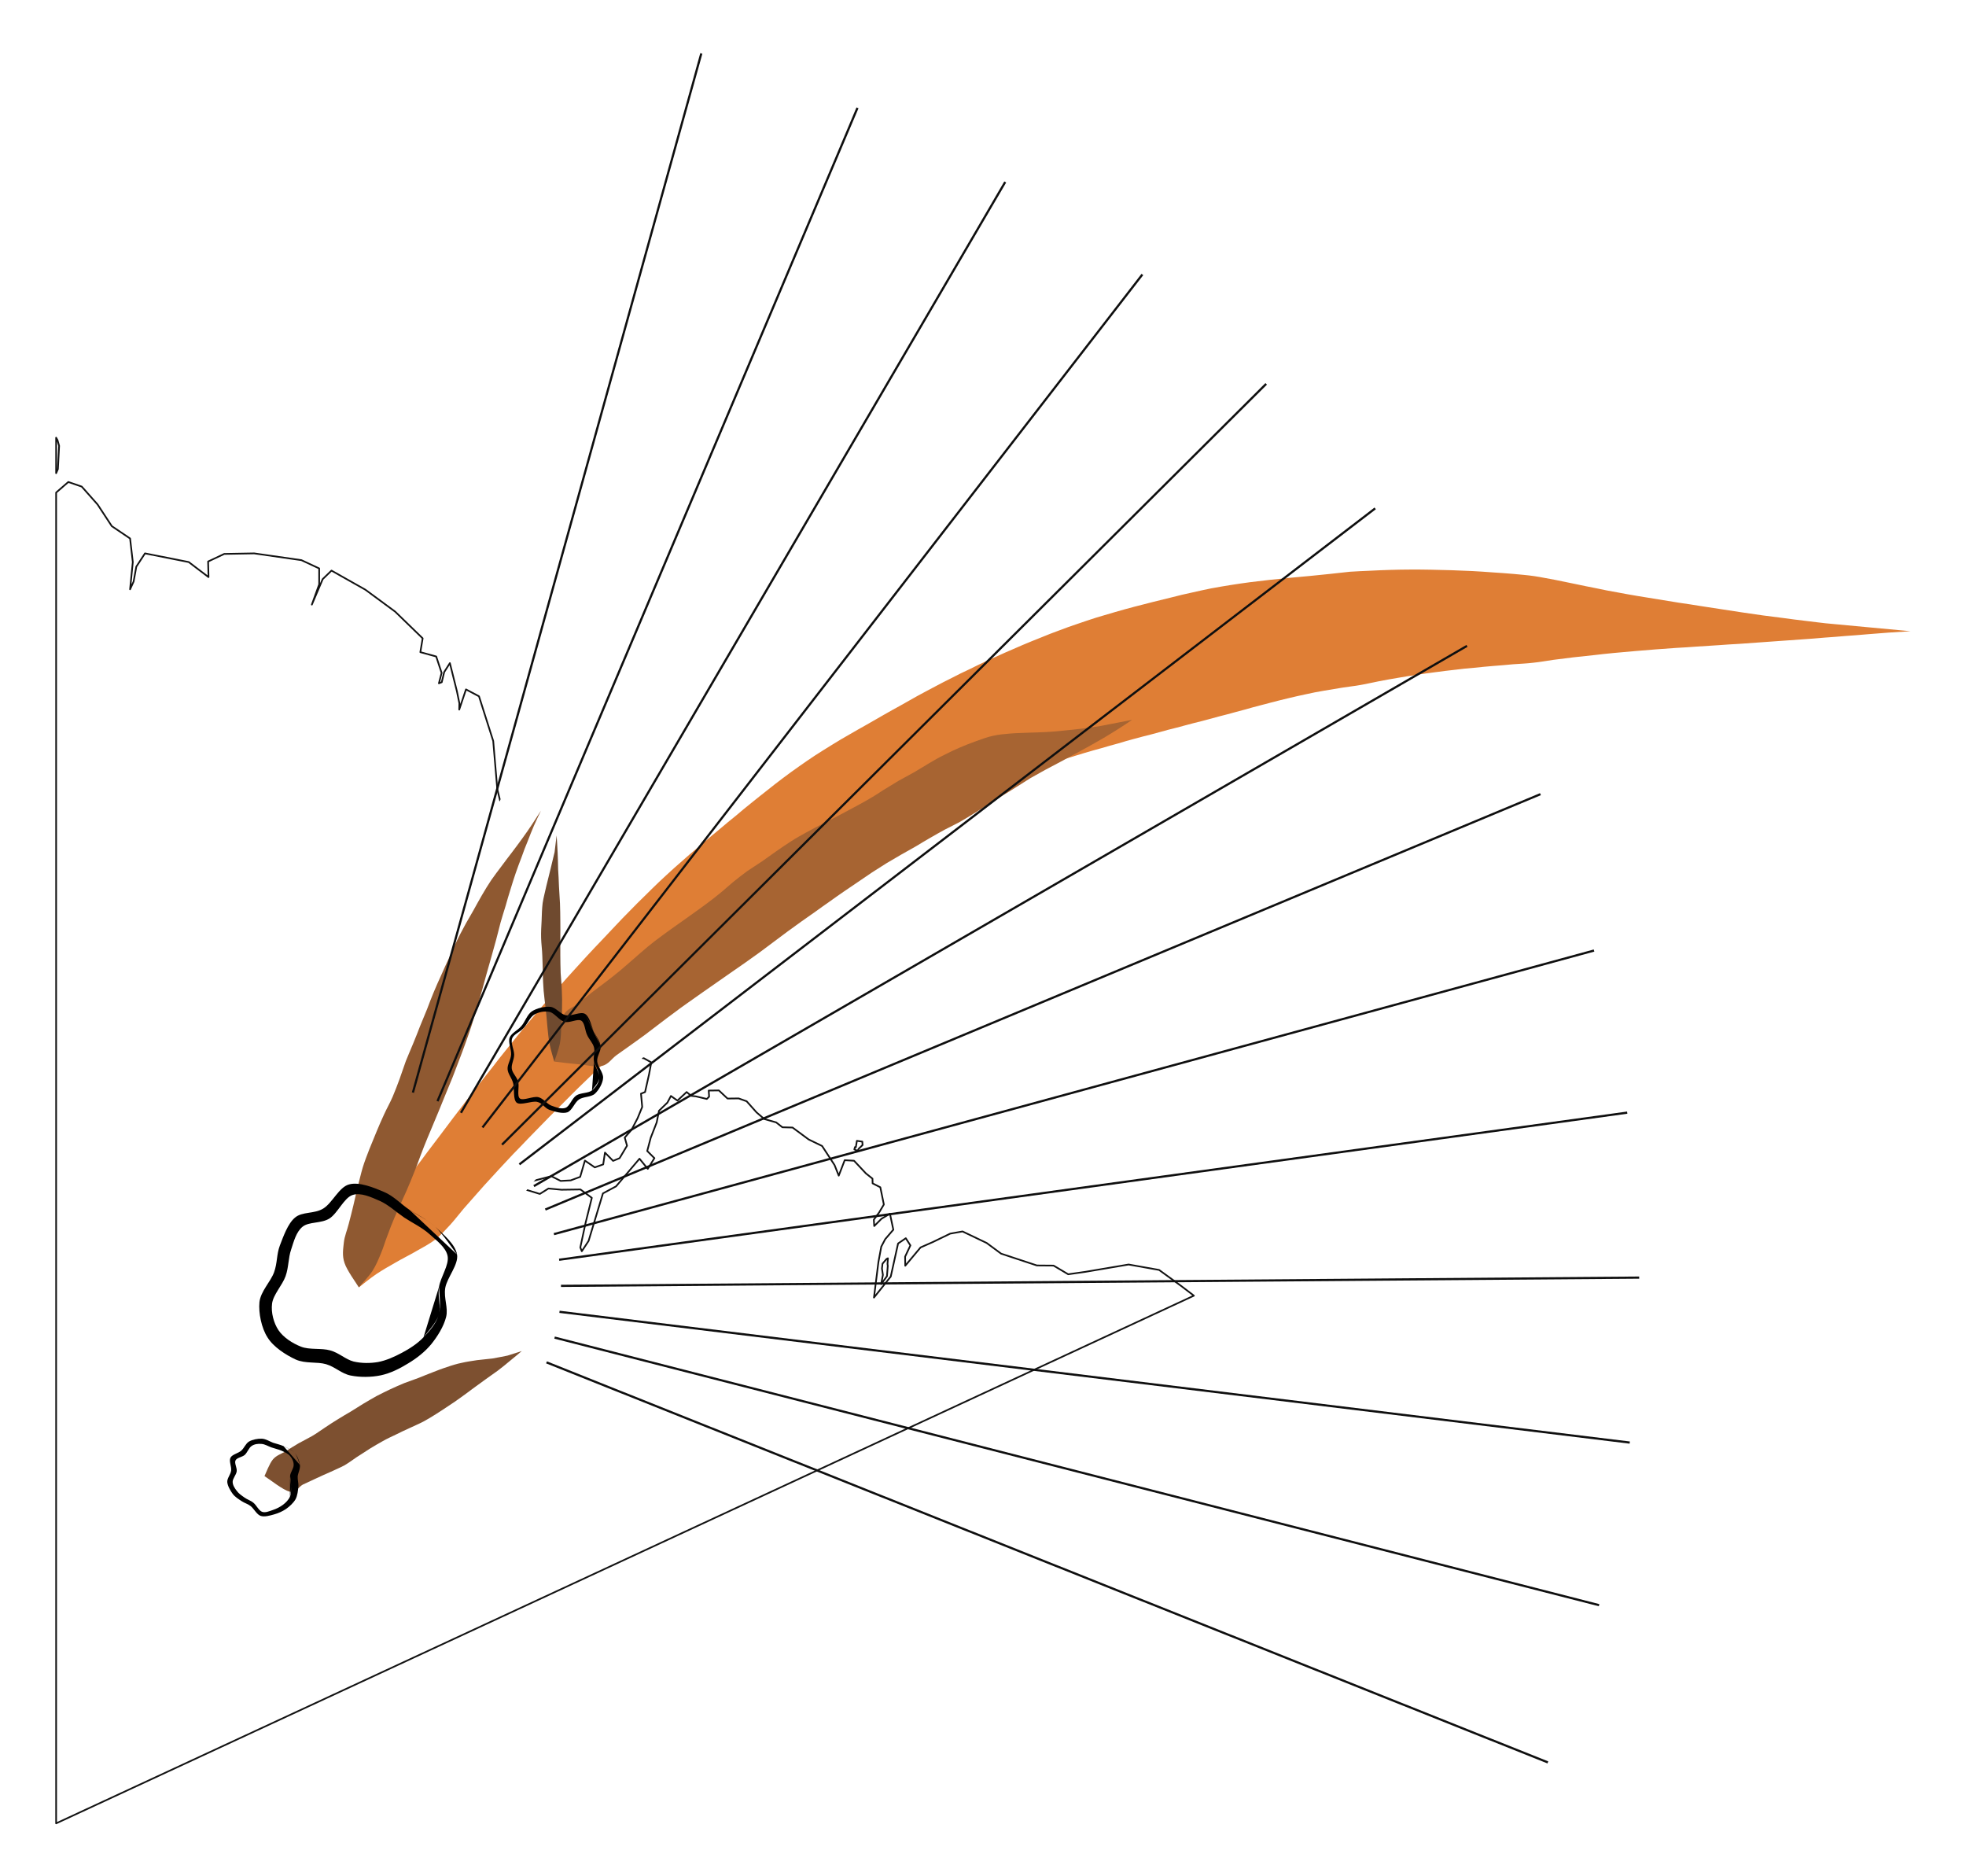
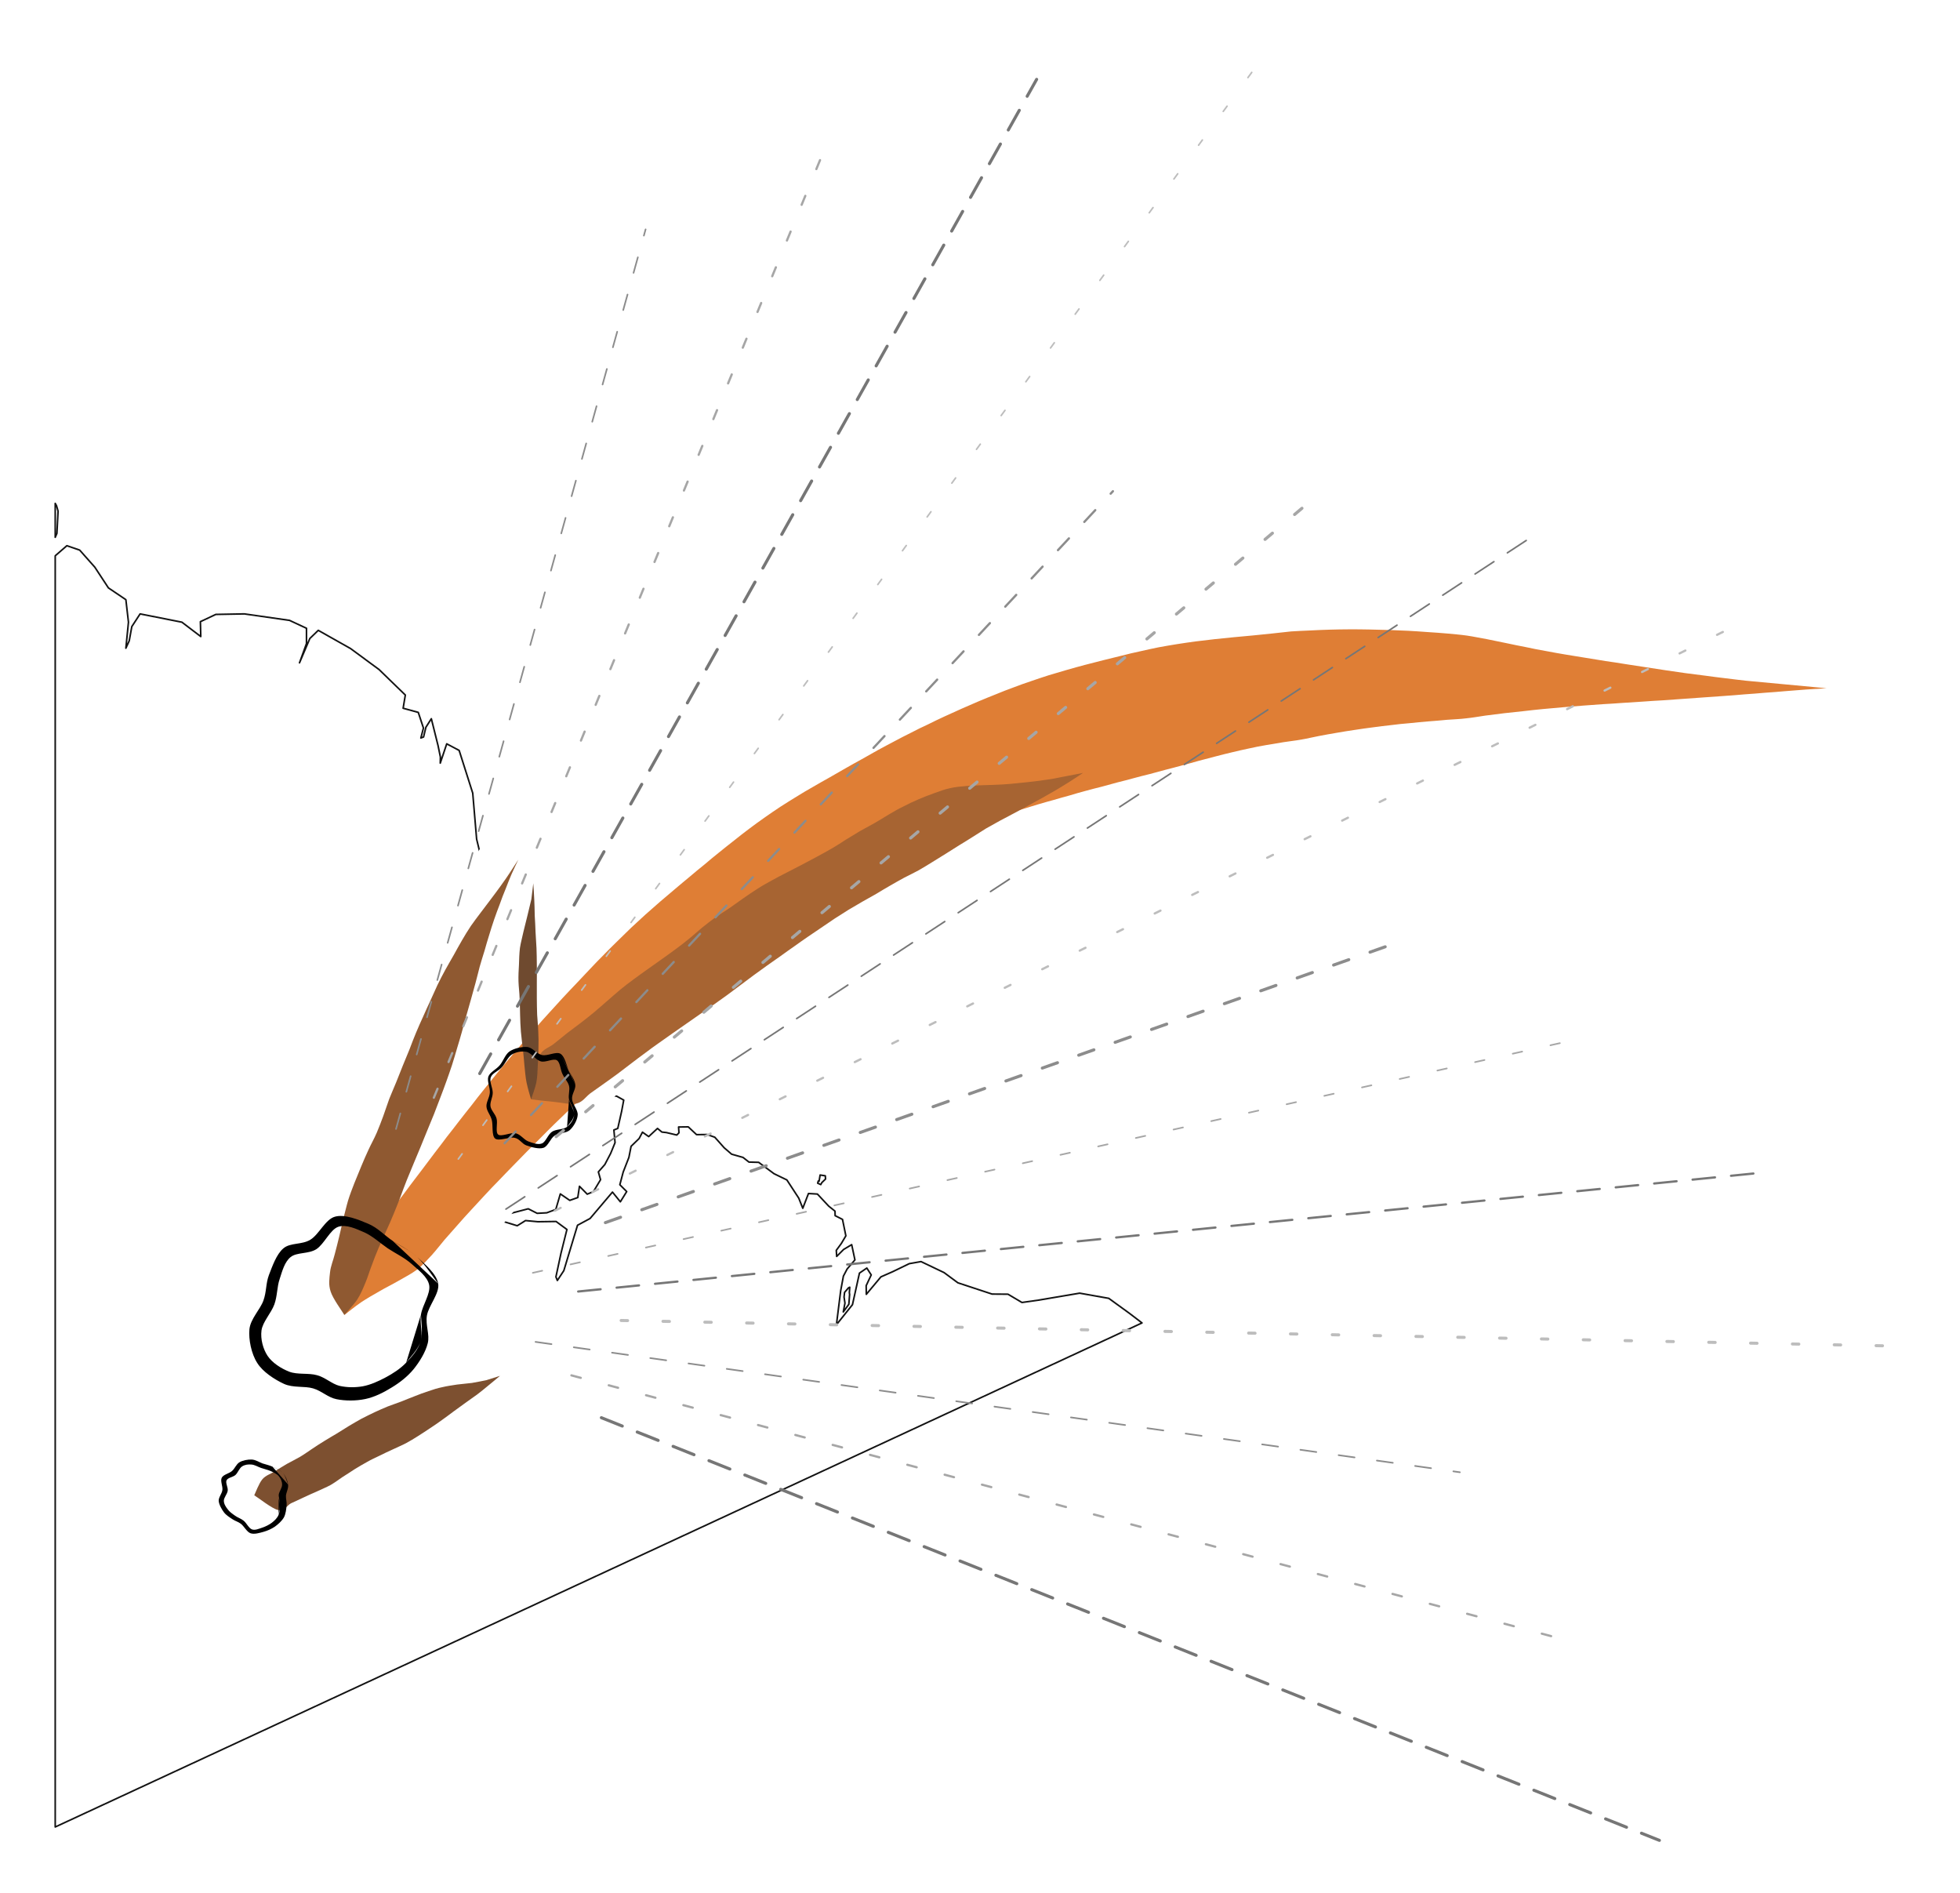
- <svg xmlns="http://www.w3.org/2000/svg" viewBox="49 -64 1167 1113" width="1167" height="1113" role="img" aria-label="Traços que partem de focos e se dissipam em comprimentos diferentes">
-   <rect x="-534" y="-621" width="2334" height="2227" fill="#FFF" />
+ <svg xmlns="http://www.w3.org/2000/svg" viewBox="48 -117 1218 1176" width="1218" height="1176" role="img" aria-label="Traços que partem de focos e se dissipam em comprimentos diferentes">
+   <rect x="-561" y="-705" width="2437" height="2353" fill="#FFF" />
  <g transform="translate(98.4,198.0) scale(0.804)">
    <path d="M364.6,454.1 L374.7,453.3 L383,450 L402,453.4 L414,455.3 L419.4,458.3 L417.8,466.9 L414.8,480.2 L411.8,481.4 L412.7,491.2 L409.3,499.5 L404.8,508.1 L399.8,513.8 L401.5,519.8 L396,529 L391.2,531 L385.2,524.9 L383.9,533.6 L377.7,535.8 L370.4,530.8 L366.9,542.8 L359.9,545.4 L352.5,545.8 L345.6,542.3 L333.7,545.4 L326.2,547.3 L321.2,538.4 L316.4,522.4 L316,507.8 L321.9,509 L322.7,506.4 L316.9,504.9 L313,494.6 L313.9,479 L316.9,472.1 L317.4,462.2 L327.7,449.9 L337.2,447.4 Z M267.2,526.1 L268.4,512.3 L273.9,491.6 L285,474.3 L296.7,480.3 L290.2,501.6 L275.8,520.6 Z M593.4,616.1 L589.1,622 L590.4,615.2 L589.7,610.5 L590.1,606.9 L593.1,603.4 L594.1,602.9 L593.8,607.1 L594,608.5 Z M575.4,519.3 L572.5,522.1 L571.7,523.6 L569.3,522.5 L569.8,520.8 L570.4,521 L571.2,516.2 L575.2,516.8 Z M359.7,424.5 L361.6,427.6 L355.2,440 L351.9,441.9 L348,442.2 L343.1,438.5 L335.4,438.8 L333,437.8 L332.9,432.4 L336.1,426.6 L342.4,426.9 L353.5,422.3 Z M335.5,324.7 L331,327.4 L328.5,326.3 L326.2,319.2 L327,313.3 L330.3,311.3 L332.8,311.7 L333.8,312.5 L335.9,322.2 Z M319.1,448.3 L307,460 L303,456.2 L302,453.9 L302.8,451.7 L302.7,450.8 L304,446.8 L310.8,443.4 L314.2,442.9 L318.5,444 L319.3,446.8 Z M372.8,447.2 L361.1,449 L355.7,446 L357,443.5 L361,439.6 L365.8,436.7 L370.2,435.5 L374.7,437 L376,440.4 L375.7,443.8 Z M329.2,432.1 L320.4,437.2 L324.9,425.7 L329.2,415.1 L330.7,405.7 L332.6,405.7 L333.3,425 Z M341.3,417 L336.5,419 L335.8,417.1 L335.8,409.6 L337.1,405.5 L343.1,404.3 L343.8,403.1 L345.5,402.4 L346.6,405 L346.5,409.2 Z M-20,-2.8 L-19,-1 L-17.8,3.2 L-18.7,20.4 L-20,23.4 L-20,-2.8 Z M-20,37.7 L-11,29.9 L-1.1,33.3 L10.6,46.5 L21.1,62.5 L34.6,71.6 L36.6,89 L34.6,109.1 L37.2,103.4 L39.2,92.4 L45.6,82.6 L77.9,89 L92.5,100.1 L92.2,88.6 L104.1,83 L126.2,82.6 L161.1,87.6 L174.2,93.7 L174.2,105.5 L168.8,120.4 L176.8,101.6 L183.3,95.3 L208.3,109.4 L230.3,125.6 L250.6,145.3 L248.9,155.5 L260.6,158.7 L264.6,170.8 L262.6,178.5 L264.7,177.7 L266.5,170.2 L270.7,163.6 L275.9,184.4 L277.7,193.2 L277.6,197.9 L282.6,183 L292.2,188.1 L302.7,221.1 L305.7,256.6 L313,286.7 L316.4,298.4 L318.9,310.2 L319.7,313.1 L323.3,321 L328.3,331.1 L340.4,333.8 L350.5,341.3 L352.6,364.6 L351.1,373.4 L345.2,379.8 L332.9,395.6 L322.3,415.3 L311.9,430.2 L305.2,432.7 L291.2,445.5 L285.9,464 L279.2,473.3 L272,491.6 L267.6,507.2 L262.6,519.4 L258.9,524.1 L235.2,531 L246.1,533.7 L262.2,535.3 L280.5,521.4 L295.1,508.4 L304.3,499.5 L311,500.2 L307.7,507.1 L310.9,513.8 L312.1,522.7 L318.4,538.7 L318,545.7 L322.7,551 L337.1,555.4 L343.5,551.4 L353.1,552.3 L367.1,552.1 L375.5,558.3 L370.9,576.7 L367,594.9 L368.1,597.7 L373.1,590.1 L383.7,555 L393.4,549.8 L410.7,529.4 L416.8,536.9 L421.7,529 L416.4,523.7 L419,513.9 L423.4,502.6 L425.1,494 L431.3,488 L433.9,483.1 L438.7,486.5 L445.5,480.2 L448.9,483 L452.4,483.4 L460.4,485.3 L462.1,483.6 L461.8,479.1 L469.3,479 L475.7,485 L483.9,484.9 L489.8,487 L497.1,495.2 L502.8,500.1 L511.6,502.6 L516.2,506.2 L523.7,506.4 L535.6,515.2 L545.5,520 L554.7,534.1 L557.8,541.9 L562.2,530.5 L569.1,530.9 L577.9,540.3 L582.7,544.1 L582.8,547.6 L588.5,550.5 L591.1,563.2 L587.6,569.1 L583.7,574.4 L584,579.1 L589.4,573.7 L595.6,570 L598.1,581.8 L592.1,588.8 L589.2,594.3 L587.1,605.6 L583.8,631.9 L596.2,616.4 L601.6,592 L607.3,588.1 L610.7,593.4 L606.8,601.7 L606.9,608.4 L618.2,594.9 L627.3,590.9 L640.1,584.7 L649.2,583.1 L667,591.6 L677.7,599.5 L704.1,608.2 L716.4,608.3 L727.2,614.7 L739.9,612.9 L771.8,607.5 L794.3,611.5 L810.3,623.1 L820,630.5 L-20,1020 Z" fill="none" stroke="#131313" stroke-width="1.24" stroke-linejoin="round" />
  </g>
  <path d="M262.0,700.0 C263.3,698.4 267.3,693.4 269.9,690.1 C272.5,686.9 275.2,683.6 277.8,680.3 C280.4,677.0 283.1,673.7 285.7,670.5 C288.3,667.2 291.0,663.9 293.6,660.6 C296.3,657.4 298.9,654.1 301.5,650.9 C304.2,647.6 306.8,644.3 309.5,641.1 C312.1,637.9 314.8,634.6 317.4,631.4 C320.1,628.2 322.7,624.9 325.4,621.7 C328.1,618.5 330.7,615.3 333.4,612.1 C336.1,608.9 338.8,605.7 341.4,602.5 C344.1,599.4 346.8,596.2 349.5,593.1 C352.2,589.9 354.9,586.8 357.6,583.6 C360.3,580.5 363.0,577.4 365.7,574.3 C368.4,571.2 371.1,568.1 373.8,565.0 C376.6,562.0 379.3,558.9 382.0,555.9 C384.8,552.8 387.5,549.8 390.3,546.8 C393.0,543.8 395.8,540.8 398.5,537.9 C401.3,534.9 404.1,531.9 406.8,529.0 C409.6,526.1 412.4,523.1 415.2,520.3 C418.0,517.4 420.8,514.5 423.6,511.6 C426.4,508.8 429.3,505.9 432.1,503.1 C434.9,500.3 437.8,497.5 440.6,494.8 C443.5,492.0 446.3,489.2 449.2,486.5 C452.1,483.8 455.0,481.1 457.8,478.4 C460.7,475.7 463.6,473.1 466.5,470.5 C469.5,467.8 472.4,465.2 475.3,462.7 C478.2,460.1 481.2,457.5 484.1,455.0 C487.1,452.5 490.0,450.0 493.0,447.5 C496.0,445.0 499.0,442.6 502.0,440.2 C505.0,437.8 508.0,435.4 511.0,433.0 C514.0,430.6 517.1,428.3 520.1,426.0 C523.2,423.7 526.2,421.4 529.3,419.2 C532.4,416.9 535.4,414.7 538.5,412.5 C541.6,410.3 544.7,408.1 547.9,406.0 C551.0,403.9 554.1,401.8 557.2,399.7 C560.4,397.6 563.6,395.6 566.7,393.6 C569.9,391.6 573.1,389.6 576.3,387.6 C579.5,385.7 582.7,383.8 585.9,381.9 C589.1,380.0 592.4,378.1 595.6,376.3 C598.9,374.5 602.1,372.7 605.4,370.9 C608.7,369.1 612.0,367.4 615.3,365.7 C618.6,364.0 621.9,362.4 625.2,360.7 C628.5,359.1 631.9,357.5 635.2,355.9 C638.6,354.3 642.0,352.8 645.4,351.3 C648.7,349.8 652.1,348.3 655.6,346.9 C659.0,345.4 662.4,344.0 665.8,342.6 C669.3,341.3 672.7,339.9 676.2,338.6 C679.6,337.3 683.1,336.0 686.6,334.8 C690.1,333.5 693.6,332.3 697.1,331.1 C700.7,329.9 704.2,328.8 707.7,327.6 C711.3,326.5 714.8,325.4 718.4,324.4 C722.0,323.3 725.6,322.3 729.2,321.3 C732.8,320.3 736.4,319.3 740.0,318.4 C743.6,317.5 747.3,316.6 750.9,315.7 C754.6,314.8 758.3,314.0 761.9,313.2 C765.6,312.3 769.3,311.6 773.0,310.8 C776.7,310.1 780.4,309.3 784.1,308.6 C787.9,307.9 791.6,307.3 795.4,306.7 C799.1,306.0 802.9,305.4 806.7,304.8 C810.4,304.3 814.2,303.7 818.0,303.2 C821.8,302.7 825.6,302.2 829.5,301.7 C833.3,301.2 837.1,300.8 841.0,300.4 C844.8,300.0 848.7,299.6 852.6,299.2 C856.4,298.9 860.3,298.5 864.2,298.2 C868.1,297.9 872.0,297.7 875.9,297.4 C879.8,297.1 883.7,296.9 887.7,296.7 C891.6,296.5 895.5,296.3 899.5,296.1 C903.4,296.0 907.4,295.8 911.4,295.7 C915.4,295.6 919.3,295.5 923.3,295.4 C927.3,295.4 931.3,295.3 935.3,295.3 C939.3,295.3 943.4,295.2 947.4,295.3 C951.4,295.3 955.4,295.3 959.5,295.3 C963.5,295.4 967.6,295.5 971.6,295.5 C975.7,295.6 979.8,295.7 983.8,295.9 C987.9,296.0 992.0,296.1 996.1,296.3 C1000.1,296.4 1004.2,296.6 1008.3,296.8 C1012.4,297.0 1016.5,297.2 1020.7,297.4 C1024.8,297.6 1028.9,297.8 1033.0,298.1 C1037.1,298.3 1041.3,298.6 1045.4,298.8 C1049.5,299.1 1053.7,299.4 1057.8,299.7 C1062.0,300.0 1066.1,300.3 1070.3,300.6 C1074.4,300.9 1078.6,301.2 1082.7,301.5 C1086.9,301.9 1091.1,302.2 1095.2,302.5 C1099.4,302.9 1103.6,303.2 1107.7,303.6 C1111.9,304.0 1116.1,304.3 1120.3,304.7 C1124.4,305.1 1128.6,305.5 1132.8,305.8 C1137.0,306.2 1141.2,306.6 1145.4,307.0 C1149.5,307.4 1153.7,307.8 1157.9,308.2 C1162.1,308.6 1166.3,309.0 1170.5,309.4 C1174.7,309.8 1181.0,310.4 1183.1,310.6" fill="none" stroke="#FFF" stroke-width="82" stroke-linecap="round" />
  <path d="M378.0,566.0 C379.4,564.9 383.7,561.8 386.5,559.7 C389.4,557.6 392.2,555.5 395.0,553.4 C397.9,551.3 400.7,549.1 403.6,547.0 C406.4,544.9 409.2,542.8 412.1,540.8 C414.9,538.7 417.8,536.6 420.6,534.5 C423.5,532.4 426.3,530.3 429.2,528.2 C432.0,526.1 434.8,524.1 437.7,522.0 C440.5,519.9 443.4,517.9 446.2,515.8 C449.1,513.8 452.0,511.7 454.8,509.7 C457.7,507.6 460.5,505.6 463.4,503.6 C466.2,501.5 469.1,499.5 472.0,497.5 C474.8,495.5 477.7,493.5 480.6,491.5 C483.4,489.5 486.3,487.5 489.2,485.5 C492.0,483.6 494.9,481.6 497.8,479.7 C500.7,477.7 503.6,475.8 506.4,473.8 C509.3,471.9 512.2,470.0 515.1,468.1 C518.0,466.2 520.9,464.3 523.8,462.4 C526.7,460.5 529.6,458.6 532.5,456.8 C535.4,454.9 538.3,453.1 541.2,451.3 C544.1,449.4 547.0,447.6 549.9,445.8 C552.8,444.0 555.8,442.3 558.7,440.5 C561.6,438.7 564.5,437.0 567.5,435.2 C570.4,433.5 573.3,431.8 576.3,430.1 C579.2,428.4 582.1,426.7 585.1,425.0 C588.0,423.4 591.0,421.7 594.0,420.1 C596.9,418.5 599.9,416.8 602.8,415.3 C605.8,413.7 608.8,412.1 611.7,410.5 C614.7,409.0 617.7,407.4 620.7,405.9 C623.7,404.4 626.6,402.9 629.6,401.4 C632.6,399.9 635.6,398.5 638.6,397.0 C641.6,395.6 644.6,394.1 647.7,392.7 C650.7,391.3 653.7,390.0 656.7,388.6 C659.7,387.2 662.8,385.9 665.8,384.6 C668.8,383.3 671.9,382.0 674.9,380.7 C678.0,379.4 681.0,378.2 684.1,376.9 C687.1,375.7 690.2,374.5 693.2,373.3 C696.3,372.1 699.4,371.0 702.4,369.8 C705.5,368.7 708.6,367.6 711.7,366.5 C714.8,365.4 719.4,363.8 721.0,363.2" fill="none" stroke="#FFF" stroke-width="58" stroke-linecap="round" />
  <path d="M262.0,700.0 C262.5,698.2 264.2,692.7 265.2,689.0 C266.3,685.3 267.4,681.7 268.5,678.0 C269.6,674.3 270.6,670.7 271.7,667.0 C272.8,663.3 273.9,659.7 275.0,656.0 C276.1,652.4 277.2,648.7 278.3,645.1 C279.4,641.5 280.5,637.8 281.6,634.2 C282.7,630.6 283.8,626.9 284.9,623.3 C286.1,619.7 287.2,616.1 288.3,612.5 C289.5,608.9 290.6,605.4 291.7,601.8 C292.9,598.2 294.0,594.6 295.2,591.1 C296.4,587.5 297.5,584.0 298.7,580.5 C299.9,577.0 301.1,573.4 302.3,569.9 C303.5,566.4 304.7,563.0 305.9,559.5 C307.1,556.0 308.3,552.6 309.6,549.1 C310.8,545.7 312.1,542.3 313.3,538.9 C314.6,535.5 315.9,532.1 317.1,528.7 C318.4,525.4 319.7,522.0 321.0,518.7 C322.4,515.4 323.7,512.0 325.0,508.8 C326.4,505.5 327.7,502.2 329.1,498.9 C330.5,495.7 331.8,492.5 333.2,489.3 C334.6,486.1 336.0,482.9 337.5,479.7 C338.9,476.6 340.4,473.4 341.8,470.3 C343.3,467.2 344.8,464.1 346.3,461.1 C347.7,458.0 349.3,455.0 350.8,452.0 C352.3,449.0 353.9,446.0 355.4,443.0 C357.0,440.1 358.6,437.1 360.2,434.2 C361.8,431.3 363.4,428.4 365.1,425.6 C366.7,422.8 369.2,418.6 370.1,417.1" fill="none" stroke="#FFF" stroke-width="48" stroke-linecap="round" />
  <path d="M206.0,812.0 C207.3,811.3 211.3,809.2 214.0,807.9 C216.7,806.5 219.3,805.1 222.0,803.7 C224.7,802.4 227.4,801.0 230.0,799.6 C232.7,798.3 235.4,796.9 238.0,795.5 C240.7,794.2 243.4,792.8 246.0,791.4 C248.7,790.1 251.4,788.7 254.1,787.4 C256.7,786.0 259.4,784.7 262.1,783.3 C264.8,782.0 267.4,780.6 270.1,779.3 C272.8,777.9 275.4,776.6 278.1,775.3 C280.8,774.0 283.5,772.6 286.2,771.3 C288.8,770.0 291.5,768.7 294.2,767.4 C296.9,766.1 299.5,764.8 302.2,763.5 C304.9,762.2 307.6,761.0 310.3,759.7 C312.9,758.4 315.6,757.2 318.3,755.9 C321.0,754.6 323.7,753.4 326.4,752.2 C329.1,750.9 331.7,749.7 334.4,748.5 C337.1,747.3 339.8,746.0 342.5,744.8 C345.2,743.7 347.9,742.5 350.6,741.3 C353.3,740.1 357.3,738.4 358.7,737.8" fill="none" stroke="#FFF" stroke-width="42" stroke-linecap="round" />
  <path d="M378.0,566.0 C378.0,564.2 378.0,559.0 377.9,555.5 C377.9,552.0 377.9,548.5 377.9,545.0 C377.9,541.5 377.8,538.0 377.8,534.5 C377.8,531.0 377.8,527.5 377.8,524.0 C377.8,520.5 377.8,517.0 377.8,513.5 C377.8,510.0 377.8,506.6 377.8,503.1 C377.8,499.6 377.9,496.2 377.9,492.7 C377.9,489.3 377.9,485.8 378.0,482.4 C378.0,479.0 378.1,475.6 378.2,472.1 C378.2,468.7 378.3,465.3 378.4,461.9 C378.5,458.6 378.5,455.2 378.7,451.8 C378.8,448.5 378.9,445.1 379.0,441.8 C379.1,438.4 379.4,433.5 379.4,431.8" fill="none" stroke="#FFF" stroke-width="37" stroke-linecap="round" />
  <path d="M262.0,700.0 C263.7,698.7 268.7,694.6 272.4,692.1 C276.0,689.7 280.0,687.4 283.9,685.2 C287.8,682.9 292.0,680.9 295.9,678.6 C299.8,676.4 303.8,674.3 307.3,671.7 C310.7,669.0 313.4,665.9 316.3,662.8 C319.1,659.7 321.6,656.4 324.3,653.2 C327.1,650.1 329.8,646.9 332.6,643.8 C335.3,640.7 338.1,637.6 340.9,634.6 C343.7,631.5 346.5,628.5 349.4,625.4 C352.2,622.4 355.0,619.4 357.9,616.5 C360.8,613.5 363.6,610.5 366.5,607.6 C369.4,604.6 372.2,601.7 375.1,598.8 C378.0,595.9 380.9,593.0 383.8,590.1 C386.6,587.2 389.5,584.4 392.4,581.5 C395.3,578.7 398.2,575.9 401.1,573.1 C404.0,570.3 406.9,567.5 409.9,564.8 C412.8,562.0 415.7,559.3 418.7,556.6 C421.6,553.9 424.6,551.3 427.6,548.7 C430.6,546.0 433.6,543.5 436.6,540.9 C439.6,538.4 442.6,535.9 445.7,533.4 C448.7,530.9 451.8,528.5 454.9,526.1 C458.0,523.7 461.1,521.3 464.1,519.0 C467.2,516.6 470.3,514.3 473.3,511.9 C476.4,509.6 479.4,507.3 482.4,505.0 C485.4,502.6 488.4,500.3 491.3,497.9 C494.3,495.6 497.2,493.2 500.1,490.8 C502.9,488.4 505.8,486.1 508.7,483.7 C511.5,481.3 514.4,479.0 517.2,476.7 C520.1,474.3 523.0,472.0 525.8,469.7 C528.7,467.5 531.6,465.2 534.5,463.0 C537.4,460.9 540.4,458.7 543.4,456.7 C546.3,454.6 549.3,452.6 552.3,450.6 C555.3,448.6 558.4,446.7 561.4,444.8 C564.4,442.9 567.5,441.0 570.5,439.2 C573.6,437.3 576.6,435.5 579.7,433.7 C582.7,431.9 585.8,430.1 588.8,428.3 C591.8,426.6 594.8,424.8 597.9,423.0 C600.9,421.3 603.9,419.5 607.0,417.8 C610.0,416.1 613.1,414.5 616.2,412.9 C619.2,411.2 622.3,409.7 625.4,408.2 C628.5,406.6 631.7,405.1 634.8,403.7 C638.0,402.3 641.1,400.9 644.3,399.6 C647.5,398.2 650.7,397.0 653.9,395.7 C657.1,394.5 660.3,393.3 663.6,392.2 C666.8,391.0 670.1,390.0 673.3,388.9 C676.6,387.8 679.8,386.8 683.1,385.8 C686.4,384.8 689.7,383.8 692.9,382.8 C696.2,381.8 699.5,380.9 702.8,380.0 C706.1,379.0 709.4,378.1 712.7,377.2 C715.9,376.2 719.2,375.3 722.5,374.4 C725.8,373.5 729.2,372.6 732.5,371.8 C735.8,370.9 739.1,370.0 742.4,369.1 C745.7,368.3 749.1,367.4 752.4,366.5 C755.8,365.6 759.1,364.7 762.5,363.9 C765.8,363.0 769.2,362.1 772.5,361.2 C775.9,360.4 779.3,359.4 782.7,358.5 C786.1,357.6 789.5,356.7 792.9,355.7 C796.3,354.8 799.8,353.9 803.2,353.0 C806.7,352.1 810.1,351.2 813.6,350.4 C817.1,349.6 820.6,348.7 824.2,348.0 C827.7,347.2 831.3,346.5 834.9,345.9 C838.4,345.3 842.0,344.7 845.7,344.1 C849.3,343.5 852.9,343.2 856.6,342.5 C860.2,341.9 863.8,341.0 867.5,340.3 C871.2,339.6 874.9,338.9 878.6,338.3 C882.3,337.6 886.0,337.1 889.8,336.5 C893.5,335.9 897.3,335.4 901.1,334.9 C904.9,334.4 908.7,333.9 912.5,333.5 C916.3,333.0 920.1,332.6 924.0,332.3 C927.9,331.9 931.7,331.5 935.6,331.2 C939.5,330.9 943.4,330.6 947.3,330.2 C951.2,329.9 955.1,329.8 959.1,329.3 C963.0,328.9 967.0,328.2 971.0,327.6 C974.9,327.1 978.9,326.6 982.9,326.1 C986.9,325.7 991.0,325.2 995.0,324.8 C999.0,324.3 1003.1,323.9 1007.1,323.5 C1011.2,323.1 1015.3,322.8 1019.4,322.4 C1023.4,322.1 1027.5,321.7 1031.6,321.4 C1035.7,321.1 1039.9,320.8 1044.0,320.5 C1048.1,320.3 1052.3,320.0 1056.4,319.7 C1060.6,319.4 1064.7,319.2 1068.9,318.9 C1073.1,318.6 1077.2,318.3 1081.4,318.1 C1085.6,317.8 1089.8,317.5 1094.0,317.2 C1098.2,316.9 1102.4,316.6 1106.6,316.3 C1110.9,316.0 1115.1,315.7 1119.3,315.4 C1123.5,315.1 1127.8,314.8 1132.0,314.4 C1136.3,314.1 1140.5,313.8 1144.8,313.4 C1149.0,313.1 1153.3,312.8 1157.5,312.4 C1161.8,312.1 1166.0,311.7 1170.3,311.4 C1174.6,311.1 1180.9,310.7 1183.1,310.6 L1132.8,305.9 C1130.7,305.7 1124.5,304.9 1120.3,304.4 C1116.1,303.9 1112.0,303.4 1107.8,302.8 C1103.6,302.3 1099.5,301.7 1095.3,301.2 C1091.2,300.6 1087.0,300.0 1082.9,299.4 C1078.8,298.8 1074.6,298.1 1070.5,297.5 C1066.4,296.9 1062.2,296.2 1058.1,295.6 C1054.0,294.9 1049.8,294.3 1045.7,293.7 C1041.6,293.0 1037.5,292.4 1033.4,291.7 C1029.3,291.0 1025.2,290.4 1021.1,289.7 C1017.0,289.0 1012.9,288.3 1008.8,287.5 C1004.7,286.8 1000.6,286.0 996.5,285.1 C992.4,284.3 988.3,283.5 984.2,282.6 C980.1,281.8 976.0,280.9 972.0,280.1 C967.9,279.4 963.8,278.5 959.7,277.9 C955.6,277.3 951.5,277.0 947.4,276.6 C943.3,276.3 939.3,275.9 935.2,275.7 C931.1,275.4 927.0,275.1 923.0,274.9 C918.9,274.7 914.8,274.6 910.8,274.4 C906.7,274.3 902.6,274.2 898.6,274.1 C894.5,274.0 890.5,274.0 886.5,274.0 C882.4,274.0 878.4,274.1 874.4,274.2 C870.4,274.3 866.3,274.5 862.3,274.7 C858.3,274.9 854.3,275.0 850.3,275.3 C846.4,275.7 842.4,276.2 838.4,276.6 C834.5,277.0 830.5,277.4 826.6,277.8 C822.6,278.2 818.7,278.5 814.7,278.9 C810.8,279.3 806.8,279.7 802.9,280.1 C799.0,280.6 795.0,281.0 791.1,281.5 C787.2,282.0 783.3,282.6 779.4,283.2 C775.5,283.8 771.7,284.5 767.8,285.2 C764.0,286.0 760.1,286.8 756.3,287.7 C752.5,288.5 748.7,289.4 744.9,290.4 C741.1,291.3 737.3,292.3 733.5,293.2 C729.8,294.2 726.0,295.1 722.2,296.1 C718.5,297.1 714.7,298.1 711.0,299.2 C707.2,300.3 703.5,301.4 699.8,302.5 C696.1,303.7 692.4,304.9 688.7,306.2 C685.1,307.4 681.4,308.7 677.8,310.1 C674.2,311.4 670.6,312.8 667.0,314.3 C663.4,315.7 659.8,317.2 656.2,318.7 C652.7,320.2 649.1,321.8 645.6,323.3 C642.1,324.9 638.5,326.5 635.0,328.1 C631.5,329.7 628.0,331.4 624.6,333.1 C621.1,334.7 617.6,336.4 614.2,338.2 C610.7,339.9 607.3,341.7 603.9,343.5 C600.4,345.3 597.0,347.2 593.6,349.0 C590.2,350.9 586.8,352.8 583.5,354.7 C580.1,356.5 576.7,358.5 573.3,360.4 C569.9,362.3 566.6,364.2 563.2,366.2 C559.8,368.1 556.4,370.0 553.0,372.0 C549.6,373.9 546.3,375.9 542.9,378.0 C539.6,380.0 536.3,382.1 533.0,384.2 C529.7,386.4 526.4,388.6 523.2,390.9 C520.0,393.1 516.8,395.5 513.7,397.8 C510.5,400.2 507.4,402.6 504.3,405.1 C501.2,407.5 498.1,410.0 495.0,412.5 C491.9,415.0 488.8,417.5 485.8,420.1 C482.7,422.6 479.6,425.1 476.6,427.7 C473.5,430.3 470.4,432.8 467.4,435.4 C464.3,438.0 461.2,440.6 458.2,443.2 C455.2,445.8 452.1,448.5 449.1,451.2 C446.1,453.9 443.2,456.6 440.2,459.4 C437.3,462.2 434.4,465.0 431.5,467.9 C428.6,470.7 425.7,473.6 422.9,476.5 C420.0,479.4 417.2,482.3 414.4,485.3 C411.6,488.2 408.8,491.2 406.0,494.2 C403.1,497.2 400.3,500.2 397.5,503.2 C394.8,506.2 392.0,509.2 389.2,512.3 C386.4,515.3 383.7,518.4 381.0,521.5 C378.2,524.6 375.5,527.7 372.8,530.9 C370.1,534.0 367.4,537.2 364.8,540.3 C362.1,543.5 359.4,546.7 356.8,549.9 C354.2,553.2 351.6,556.4 348.9,559.7 C346.3,562.9 343.7,566.2 341.2,569.5 C338.6,572.8 336.0,576.0 333.4,579.4 C330.9,582.7 328.3,586.0 325.7,589.3 C323.2,592.6 320.7,596.0 318.1,599.3 C315.6,602.7 313.0,606.0 310.5,609.4 C308.0,612.7 305.4,616.1 302.9,619.4 C300.4,622.8 297.9,626.2 295.3,629.5 C292.8,632.9 290.1,636.1 287.7,639.6 C285.4,643.1 283.0,646.6 281.1,650.5 C279.3,654.5 278.0,658.9 276.6,663.1 C275.2,667.4 273.9,671.8 272.5,676.0 C271.0,680.2 269.5,684.4 267.8,688.4 C266.0,692.4 263.0,698.1 262.0,700.0 Z" fill="#DF7E35" fill-opacity="1.0" stroke="none" />
  <path d="M378.0,566.0 C380.4,566.3 387.7,567.2 392.4,567.6 C397.1,568.0 402.6,569.5 406.3,568.6 C410.1,567.7 412.0,564.4 414.8,562.3 C417.7,560.2 420.6,558.2 423.4,556.2 C426.3,554.1 429.2,552.1 432.0,550.0 C434.8,547.9 437.6,545.7 440.4,543.6 C443.2,541.5 446.0,539.3 448.8,537.3 C451.6,535.2 454.4,533.1 457.3,531.1 C460.1,529.1 463.0,527.1 465.8,525.1 C468.7,523.1 471.6,521.1 474.4,519.1 C477.3,517.1 480.1,515.1 483.0,513.1 C485.8,511.2 488.7,509.2 491.5,507.2 C494.3,505.2 497.1,503.2 499.9,501.2 C502.7,499.1 505.4,497.1 508.2,495.0 C511.0,492.9 513.7,490.9 516.5,488.8 C519.3,486.8 522.0,484.8 524.8,482.8 C527.6,480.8 530.4,478.9 533.2,476.9 C536.0,474.9 538.7,472.9 541.5,471.0 C544.3,469.0 547.1,467.0 549.9,465.1 C552.7,463.2 555.5,461.3 558.3,459.4 C561.1,457.5 563.9,455.6 566.7,453.7 C569.5,451.9 572.3,450.1 575.2,448.3 C578.1,446.6 581.0,444.9 583.9,443.2 C586.8,441.6 589.7,439.9 592.6,438.3 C595.5,436.6 598.3,434.8 601.2,433.2 C604.1,431.5 607.0,429.9 609.9,428.3 C612.8,426.8 615.8,425.4 618.7,423.8 C621.6,422.2 624.4,420.4 627.2,418.7 C630.0,417.0 632.8,415.2 635.6,413.5 C638.4,411.7 641.2,410.0 644.0,408.2 C646.8,406.5 649.6,404.8 652.4,403.0 C655.2,401.3 658.0,399.4 660.8,397.7 C663.6,396.1 666.5,394.5 669.4,392.9 C672.3,391.4 675.2,389.8 678.1,388.3 C681.0,386.7 683.9,385.2 686.8,383.6 C689.6,382.1 692.5,380.5 695.4,378.9 C698.3,377.3 701.1,375.6 704.0,374.0 C706.8,372.3 709.7,370.6 712.5,368.8 C715.3,367.0 719.6,364.2 721.0,363.2 L701.4,367.0 C699.7,367.2 694.7,368.0 691.3,368.4 C687.9,368.8 684.5,369.2 681.1,369.5 C677.6,369.9 674.1,370.2 670.6,370.4 C667.0,370.6 663.4,370.7 659.8,370.8 C656.2,371.0 652.5,371.0 648.9,371.3 C645.4,371.6 641.7,371.9 638.3,372.7 C634.9,373.4 631.7,374.7 628.5,375.8 C625.2,377.0 622.0,378.2 618.8,379.6 C615.7,380.9 612.6,382.4 609.5,384.0 C606.4,385.5 603.4,387.2 600.4,389.0 C597.5,390.7 594.6,392.6 591.6,394.3 C588.6,396.0 585.5,397.6 582.5,399.3 C579.5,401.1 576.6,402.9 573.6,404.7 C570.7,406.6 567.8,408.5 564.8,410.2 C561.8,412.0 558.7,413.6 555.6,415.3 C552.6,416.9 549.5,418.6 546.4,420.2 C543.3,421.8 540.2,423.4 537.1,425.0 C534.0,426.6 530.8,428.2 527.8,429.9 C524.7,431.6 521.6,433.3 518.7,435.2 C515.7,437.1 512.8,439.1 509.9,441.1 C507.1,443.1 504.2,445.2 501.3,447.2 C498.4,449.2 495.4,451.0 492.5,453.0 C489.7,455.1 486.9,457.2 484.1,459.5 C481.4,461.7 478.8,464.2 476.0,466.4 C473.3,468.6 470.5,470.8 467.6,472.9 C464.8,475.0 461.9,477.0 459.0,479.1 C456.2,481.1 453.3,483.2 450.4,485.2 C447.5,487.3 444.6,489.3 441.8,491.4 C438.9,493.5 436.1,495.7 433.4,497.9 C430.6,500.2 428.0,502.6 425.3,504.9 C422.6,507.2 420.0,509.6 417.2,511.9 C414.5,514.2 411.7,516.3 408.9,518.5 C406.1,520.7 403.2,522.7 400.4,524.9 C397.6,527.1 394.9,529.4 392.1,531.6 C389.3,533.8 385.6,534.7 383.7,538.1 C381.8,541.4 381.5,547.0 380.6,551.7 C379.6,556.3 378.4,563.6 378.0,566.0 Z" fill="#A76432" fill-opacity="1.0" stroke="none" />
  <path d="M262.0,700.0 C263.3,698.4 267.8,693.7 270.0,690.4 C272.2,687.0 273.6,683.5 275.1,679.9 C276.6,676.4 277.6,672.7 279.0,669.2 C280.3,665.6 281.7,662.0 283.2,658.5 C284.7,655.0 286.4,651.5 287.9,648.0 C289.5,644.5 291.1,641.0 292.5,637.5 C294.0,634.0 295.3,630.5 296.7,627.0 C298.0,623.5 299.3,619.9 300.7,616.4 C302.1,612.9 303.5,609.5 305.0,606.0 C306.4,602.6 307.9,599.1 309.3,595.7 C310.7,592.3 312.1,588.9 313.5,585.4 C314.9,582.0 316.3,578.6 317.7,575.2 C319.0,571.8 320.3,568.4 321.6,565.0 C322.9,561.6 324.2,558.2 325.4,554.8 C326.6,551.4 327.8,548.1 328.9,544.7 C330.0,541.3 331.0,537.8 332.0,534.4 C333.1,531.0 334.0,527.6 335.0,524.2 C335.9,520.8 336.9,517.4 337.8,514.0 C338.8,510.6 339.7,507.2 340.7,503.8 C341.6,500.5 342.6,497.1 343.5,493.7 C344.4,490.4 345.2,487.0 346.1,483.6 C347.0,480.3 348.1,477.0 349.1,473.7 C350.0,470.4 351.0,467.1 352.0,463.9 C353.0,460.6 354.0,457.4 355.1,454.2 C356.2,451.0 357.4,447.8 358.6,444.7 C359.7,441.5 360.9,438.4 362.2,435.3 C363.4,432.2 364.6,429.1 365.9,426.1 C367.2,423.1 369.4,418.6 370.1,417.1 L364.7,425.4 C363.8,426.8 361.0,430.9 359.0,433.6 C357.1,436.3 355.0,439.0 353.0,441.7 C350.9,444.4 348.8,447.2 346.8,449.9 C344.7,452.7 342.6,455.4 340.6,458.3 C338.7,461.2 336.8,464.2 335.1,467.2 C333.3,470.2 331.7,473.3 330.0,476.3 C328.3,479.4 326.4,482.4 324.7,485.6 C323.0,488.7 321.4,491.8 319.8,495.1 C318.3,498.3 316.9,501.5 315.4,504.8 C313.9,508.1 312.3,511.4 310.9,514.7 C309.4,518.0 307.9,521.3 306.5,524.7 C305.1,528.0 303.8,531.5 302.5,534.9 C301.1,538.3 299.7,541.7 298.3,545.1 C297.0,548.5 295.6,552.0 294.2,555.4 C292.8,558.8 291.3,562.2 289.9,565.7 C288.6,569.2 287.5,572.8 286.2,576.3 C284.9,579.8 283.6,583.3 282.1,586.8 C280.6,590.3 278.7,593.6 277.1,597.1 C275.5,600.5 274.0,604.0 272.5,607.6 C271.1,611.1 269.6,614.6 268.2,618.1 C266.8,621.7 265.4,625.3 264.3,628.9 C263.2,632.6 262.4,636.3 261.4,640.0 C260.5,643.7 259.7,647.5 258.8,651.2 C257.9,654.9 257.0,658.6 256.0,662.3 C255.1,666.0 253.5,669.6 253.1,673.4 C252.7,677.3 252.0,681.1 253.5,685.5 C254.9,689.9 260.6,697.6 262.0,700.0 Z" fill="#8F5931" fill-opacity="1.0" stroke="none" />
  <path d="M206.0,812.0 C208.5,813.5 217.1,820.4 220.9,821.2 C224.7,822.1 226.2,818.4 228.8,817.0 C231.5,815.7 234.3,814.4 237.0,813.2 C239.7,811.9 242.5,810.7 245.2,809.5 C247.9,808.2 250.7,807.1 253.3,805.7 C255.9,804.2 258.3,802.4 260.8,800.7 C263.4,799.1 265.9,797.4 268.4,795.8 C270.9,794.3 273.5,792.7 276.1,791.3 C278.7,789.8 281.4,788.6 284.1,787.3 C286.7,786.0 289.4,784.7 292.1,783.5 C294.8,782.2 297.5,781.1 300.2,779.7 C302.8,778.3 305.3,776.8 307.8,775.2 C310.3,773.6 312.8,772.0 315.3,770.3 C317.8,768.7 320.2,767.0 322.7,765.2 C325.1,763.5 327.5,761.7 329.9,759.9 C332.4,758.1 334.8,756.3 337.2,754.6 C339.6,752.8 342.1,751.2 344.5,749.4 C346.9,747.6 349.3,745.6 351.6,743.7 C354.0,741.8 357.5,738.8 358.7,737.8 L350.2,740.5 C348.7,740.8 344.3,741.7 341.3,742.2 C338.3,742.6 335.1,742.8 332.1,743.2 C329.0,743.7 325.9,744.1 323.0,744.8 C320.0,745.4 317.1,746.3 314.3,747.3 C311.4,748.2 308.6,749.3 305.8,750.4 C303.1,751.4 300.3,752.6 297.5,753.7 C294.7,754.8 291.8,755.7 289.0,756.8 C286.2,757.9 283.5,759.2 280.8,760.4 C278.1,761.7 275.4,763.0 272.7,764.4 C270.1,765.8 267.5,767.4 264.9,768.9 C262.4,770.5 259.8,772.1 257.2,773.7 C254.7,775.2 252.0,776.7 249.5,778.3 C246.9,779.9 244.4,781.5 241.9,783.2 C239.3,784.9 236.9,786.7 234.3,788.2 C231.7,789.7 229.0,791.0 226.3,792.5 C223.7,794.0 221.2,795.6 218.7,797.2 C216.1,798.8 213.1,799.6 211.0,802.1 C208.9,804.6 206.8,810.4 206.0,812.0 Z" fill="#7D5030" fill-opacity="1.0" stroke="none" />
  <path d="M378.0,566.0 C378.6,564.2 380.6,559.0 381.3,555.5 C382.0,551.9 382.0,548.4 382.2,544.9 C382.5,541.4 382.6,537.9 382.6,534.4 C382.7,530.9 382.7,527.5 382.5,524.0 C382.4,520.5 382.0,517.0 381.8,513.5 C381.7,510.1 381.6,506.6 381.6,503.1 C381.6,499.7 381.6,496.2 381.6,492.8 C381.6,489.3 381.7,485.9 381.6,482.5 C381.6,479.0 381.5,475.6 381.4,472.2 C381.2,468.8 381.0,465.4 380.8,462.0 C380.7,458.6 380.5,455.2 380.3,451.9 C380.2,448.5 380.2,445.2 380.0,441.8 C379.9,438.5 379.5,433.5 379.4,431.8 L378.2,441.7 C377.8,443.4 376.6,448.4 375.8,451.7 C375.0,455.1 374.1,458.4 373.3,461.8 C372.6,465.2 371.6,468.6 371.1,472.0 C370.7,475.4 370.6,478.9 370.5,482.3 C370.3,485.8 370.1,489.2 370.2,492.7 C370.3,496.1 370.8,499.6 370.9,503.1 C371.1,506.6 371.1,510.0 371.2,513.5 C371.3,517.0 371.4,520.5 371.7,524.0 C372.0,527.5 372.5,531.0 372.9,534.5 C373.3,538.0 373.6,541.5 373.9,545.0 C374.3,548.5 374.5,552.0 375.2,555.5 C375.9,559.0 377.5,564.2 378.0,566.0 Z" fill="#6F4A2F" fill-opacity="1.0" stroke="none" />
  <path d="M309.6,699.7 C309.6,702.5 311.0,711.4 309.4,716.4 C307.9,721.4 304.0,725.9 300.4,729.6 C296.8,733.4 292.1,736.4 287.6,738.8 C283.1,741.2 278.2,743.4 273.4,744.3 C268.7,745.1 263.7,745.1 258.9,744.0 C254.2,742.8 250.2,738.8 245.0,737.4 C239.8,735.9 232.8,737.2 227.7,735.2 C222.6,733.2 217.2,729.7 214.3,725.4 C211.5,721.2 209.8,715.0 210.5,709.6 C211.2,704.3 216.6,698.7 218.5,693.4 C220.4,688.1 220.1,682.5 221.8,677.6 C223.4,672.7 224.8,667.1 228.6,664.0 C232.4,660.9 239.7,662.2 244.6,659.1 C249.5,655.9 253.2,646.9 258.2,645.2 C263.2,643.5 269.4,646.5 274.5,648.7 C279.6,651.0 284.2,655.3 289.0,658.6 C293.9,661.8 299.4,664.4 303.7,668.2 C307.9,672.0 313.7,676.2 314.7,681.4 C315.7,686.7 310.5,693.9 309.6,699.7 C308.7,705.5 311.0,711.4 309.4,716.4 C307.9,721.4 301.9,727.4 300.4,729.6 Z M320.3,680.5 C318.1,677.7 312.1,668.5 307.4,664.1 C302.7,659.7 297.2,657.5 292.1,654.0 C287.0,650.6 282.8,645.8 276.8,643.3 C270.9,640.8 262.2,637.2 256.2,638.9 C250.2,640.5 246.3,649.9 240.9,653.2 C235.6,656.5 228.4,654.9 224.1,658.6 C219.8,662.2 217.2,669.8 215.1,675.2 C213.1,680.6 213.7,685.4 211.7,691.0 C209.7,696.6 203.7,702.3 203.0,708.8 C202.4,715.2 204.2,724.1 207.8,729.7 C211.3,735.4 218.7,740.1 224.5,742.8 C230.3,745.4 237.2,744.0 242.6,745.6 C248.0,747.2 251.7,751.2 257.1,752.3 C262.5,753.4 269.3,753.4 275.0,752.2 C280.7,751.0 286.3,748.2 291.3,745.1 C296.3,742.1 301.2,738.3 305.0,733.7 C308.7,729.1 312.4,723.2 313.8,717.6 C315.2,712.1 312.3,706.5 313.3,700.3 C314.4,694.1 321.3,686.5 320.3,680.5 C319.3,674.4 312.1,668.5 307.4,664.1 C302.7,659.7 294.6,655.7 292.1,654.0 Z" fill="#000" fill-rule="evenodd" stroke="none" />
  <path d="M401.6,566.1 C402.1,567.7 405.0,572.7 404.8,575.5 C404.7,578.3 402.7,581.3 400.4,583.1 C398.1,584.9 393.7,584.4 391.1,586.1 C388.5,587.8 387.2,592.4 384.8,593.4 C382.3,594.4 378.9,593.1 376.2,592.1 C373.5,591.0 371.5,587.8 368.5,587.1 C365.4,586.4 359.6,589.4 357.6,587.9 C355.7,586.4 357.4,580.9 356.6,578.0 C355.8,575.0 353.2,573.0 352.8,570.3 C352.4,567.6 354.2,564.9 354.2,561.9 C354.2,558.9 352.0,555.0 353.0,552.3 C353.9,549.7 357.7,548.5 359.8,546.1 C362.0,543.8 363.5,539.8 366.0,538.2 C368.6,536.6 372.2,535.9 375.2,536.5 C378.2,537.2 380.9,541.5 384.0,542.4 C387.1,543.3 391.8,540.4 394.0,541.7 C396.2,543.0 396.2,547.6 397.5,550.2 C398.7,552.9 400.9,554.9 401.6,557.6 C402.3,560.2 401.0,563.1 401.6,566.1 C402.1,569.1 405.0,572.7 404.8,575.5 C404.7,578.3 401.2,581.8 400.4,583.1 Z M405.5,556.9 C404.9,555.4 403.1,551.4 401.6,548.3 C400.0,545.1 399.1,539.4 396.3,537.7 C393.6,536.1 388.4,539.2 384.9,538.5 C381.5,537.8 379.1,533.9 375.7,533.5 C372.3,533.2 367.6,534.3 364.7,536.2 C361.9,538.1 360.7,542.4 358.5,544.9 C356.3,547.5 352.6,549.0 351.5,551.8 C350.5,554.6 352.6,558.7 352.4,561.8 C352.2,565.0 350.1,567.7 350.3,570.5 C350.5,573.4 352.7,575.5 353.6,578.8 C354.5,582.1 353.4,588.5 355.7,590.4 C358.1,592.2 364.6,589.2 367.8,589.9 C371.1,590.6 372.3,593.7 375.3,594.7 C378.2,595.7 382.9,597.1 385.8,596.1 C388.7,595.0 390.0,590.3 392.7,588.5 C395.4,586.7 399.7,587.2 402.1,585.1 C404.5,582.9 406.8,578.9 407.0,575.7 C407.2,572.5 403.7,569.0 403.5,565.9 C403.2,562.7 405.9,559.8 405.5,556.9 C405.2,553.9 403.1,551.4 401.6,548.3 C400.0,545.1 397.2,539.5 396.3,537.7 Z" fill="#000" fill-rule="evenodd" stroke="none" />
  <path d="M221.2,811.8 C221.3,812.8 221.8,816.0 221.8,818.1 C221.8,820.1 221.9,822.4 221.1,824.2 C220.3,826.1 218.7,827.7 217.0,829.0 C215.3,830.3 213.1,831.4 211.0,832.1 C208.9,832.8 206.5,833.9 204.6,833.2 C202.6,832.5 201.2,829.2 199.4,827.8 C197.7,826.4 195.7,825.9 194.1,824.7 C192.4,823.5 190.6,822.3 189.5,820.7 C188.3,819.2 187.1,817.3 187.1,815.4 C187.1,813.4 189.2,811.3 189.5,809.2 C189.8,807.1 188.0,804.3 188.8,802.7 C189.6,801.0 192.7,800.8 194.3,799.4 C195.9,797.9 196.7,795.2 198.4,794.1 C200.0,793.0 202.2,792.7 204.2,792.9 C206.2,793.0 208.2,794.3 210.2,795.0 C212.2,795.7 214.2,796.1 216.1,796.9 C218.0,797.8 220.1,798.7 221.3,800.2 C222.5,801.6 223.4,803.6 223.3,805.5 C223.3,807.5 221.4,809.7 221.2,811.8 C220.9,813.9 221.8,816.0 221.8,818.1 C221.8,820.1 221.3,823.2 221.1,824.2 Z M227.0,805.3 C226.5,804.1 225.4,799.9 223.8,798.1 C222.1,796.2 219.4,795.2 217.3,794.2 C215.2,793.3 213.3,792.9 211.1,792.2 C209.0,791.4 206.8,789.9 204.4,789.8 C202.0,789.7 198.8,790.3 196.8,791.5 C194.8,792.7 194.0,795.3 192.2,796.9 C190.4,798.5 186.8,799.1 185.8,801.1 C184.8,803.1 186.5,806.4 186.2,808.7 C185.9,811.1 183.8,813.2 183.9,815.5 C184.1,817.8 185.7,820.6 187.1,822.5 C188.5,824.4 190.7,825.7 192.5,826.9 C194.3,828.1 196.0,828.4 197.8,829.8 C199.7,831.3 201.4,834.8 203.7,835.6 C206.0,836.4 209.3,835.4 211.8,834.7 C214.3,834.0 216.7,832.9 218.8,831.5 C220.9,830.0 223.1,828.0 224.4,825.8 C225.6,823.6 225.9,820.5 226.1,818.3 C226.3,816.0 225.6,814.4 225.7,812.2 C225.9,810.1 227.4,807.6 227.0,805.3 C226.7,802.9 225.4,799.9 223.8,798.1 C222.1,796.2 218.4,794.9 217.3,794.2 Z" fill="#000" fill-rule="evenodd" stroke="none" />
-   <path d="M294.1,584.4 L465.3,-32.3" stroke="#0F0F0F" stroke-width="1.3" />
-   <path d="M308.7,589.5 L558.0,0.0" stroke="#0F0F0F" stroke-width="1.3" />
-   <path d="M322.6,596.4 L645.7,44.0" stroke="#0F0F0F" stroke-width="1.3" />
-   <path d="M335.4,605.1 L727.1,98.9" stroke="#0F0F0F" stroke-width="1.3" />
-   <path d="M347.0,615.3 L800.6,163.8" stroke="#0F0F0F" stroke-width="1.3" />
-   <path d="M357.3,627.0 L865.3,237.7" stroke="#0F0F0F" stroke-width="1.3" />
-   <path d="M365.9,639.9 L919.8,319.3" stroke="#0F0F0F" stroke-width="1.3" />
-   <path d="M372.7,653.8 L963.4,407.3" stroke="#0F0F0F" stroke-width="1.3" />
-   <path d="M377.8,668.4 L995.2,500.1" stroke="#0F0F0F" stroke-width="1.3" />
-   <path d="M380.9,683.6 L1014.9,596.3" stroke="#0F0F0F" stroke-width="1.3" />
-   <path d="M382.0,699.1 L1022.0,694.2" stroke="#0F0F0F" stroke-width="1.3" />
-   <path d="M381.1,714.5 L1016.4,792.1" stroke="#0F0F0F" stroke-width="1.3" />
-   <path d="M378.2,729.8 L998.2,888.6" stroke="#0F0F0F" stroke-width="1.3" />
-   <path d="M373.4,744.5 L967.8,981.9" stroke="#0F0F0F" stroke-width="1.3" />
+   <path d="M294.1,584.4 L449.2,25.5" stroke="#8C8C8C" stroke-width="1.0" stroke-dasharray="10 14" stroke-linecap="round" fill="none" />
+   <path d="M317.6,565.0 L562.9,-30.4" stroke="#A6A6A6" stroke-width="1.4" stroke-dasharray="6 18" stroke-linecap="round" fill="none" />
+   <path d="M346.1,550.0 L692.2,-67.7" stroke="#767676" stroke-width="1.9" stroke-dasharray="14 10" stroke-linecap="round" fill="none" />
+   <path d="M332.8,603.1 L834.1,-83.3" stroke="#BDBDBD" stroke-width="1.0" stroke-dasharray="4 22" stroke-linecap="round" fill="none" />
+   <path d="M361.6,593.3 L739.6,188.2" stroke="#8C8C8C" stroke-width="1.4" stroke-dasharray="10 14" stroke-linecap="round" fill="none" />
+   <path d="M393.6,589.2 L866.2,191.1" stroke="#A6A6A6" stroke-width="1.9" stroke-dasharray="6 18" stroke-linecap="round" fill="none" />
+   <path d="M362.4,634.2 L998.1,217.7" stroke="#767676" stroke-width="1.0" stroke-dasharray="14 10" stroke-linecap="round" fill="none" />
+   <path d="M392.8,635.2 L1131.2,269.4" stroke="#BDBDBD" stroke-width="1.4" stroke-dasharray="4 22" stroke-linecap="round" fill="none" />
+   <path d="M424.2,642.6 L921.9,466.6" stroke="#8C8C8C" stroke-width="1.9" stroke-dasharray="10 14" stroke-linecap="round" fill="none" />
+   <path d="M379.1,673.8 L1033.0,527.6" stroke="#A6A6A6" stroke-width="1.0" stroke-dasharray="6 18" stroke-linecap="round" fill="none" />
+   <path d="M407.3,685.4 L1137.6,612.1" stroke="#767676" stroke-width="1.4" stroke-dasharray="14 10" stroke-linecap="round" fill="none" />
+   <path d="M434.0,703.4 L1231.8,719.4" stroke="#BDBDBD" stroke-width="1.9" stroke-dasharray="4 22" stroke-linecap="round" fill="none" />
+   <path d="M380.8,716.7 L955.2,797.7" stroke="#8C8C8C" stroke-width="1.0" stroke-dasharray="10 14" stroke-linecap="round" fill="none" />
+   <path d="M403.1,737.5 L1025.4,903.1" stroke="#A6A6A6" stroke-width="1.4" stroke-dasharray="6 18" stroke-linecap="round" fill="none" />
+   <path d="M421.7,763.8 L1079.2,1026.4" stroke="#767676" stroke-width="1.9" stroke-dasharray="14 10" stroke-linecap="round" fill="none" />
</svg>
